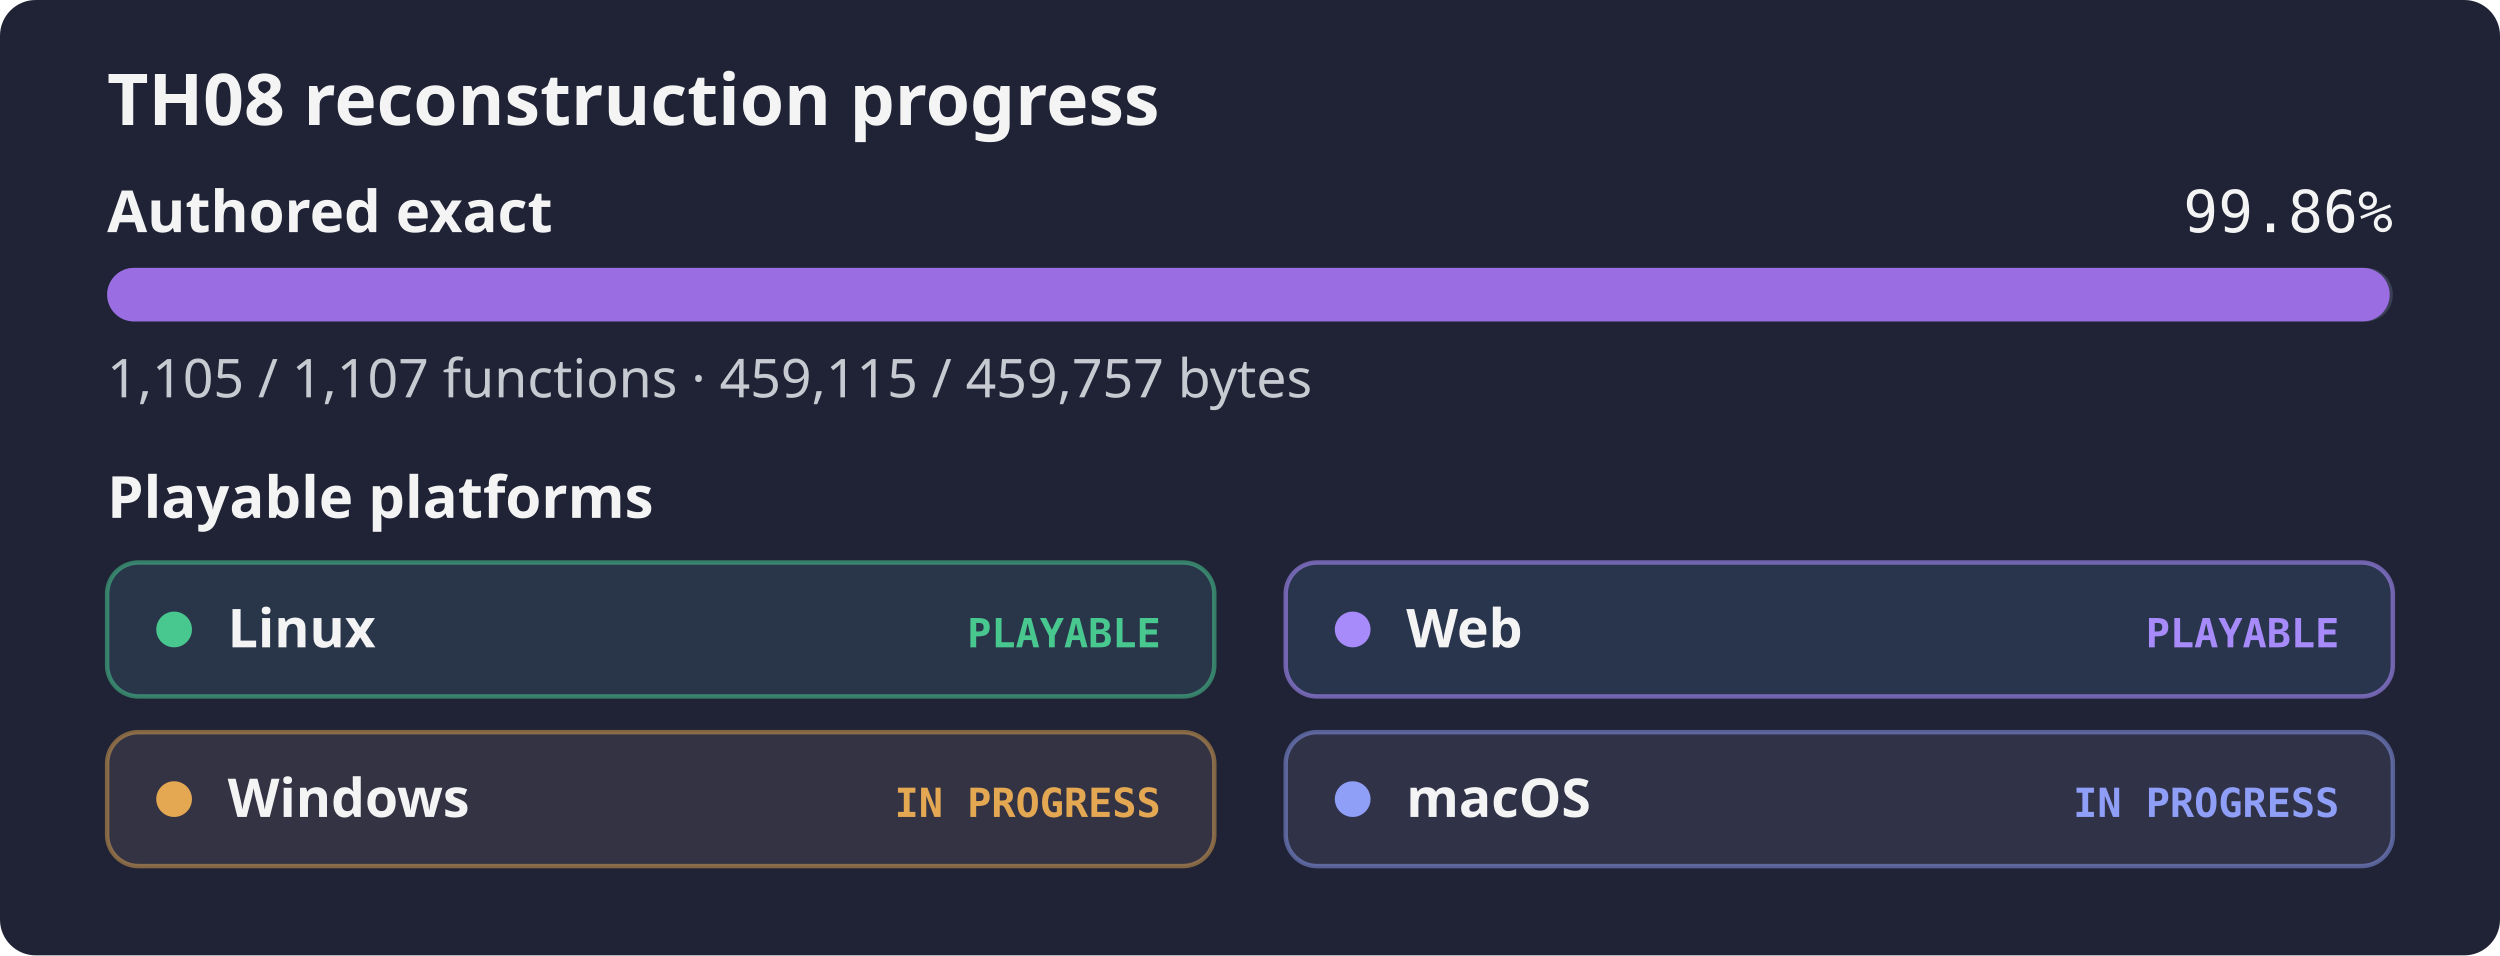
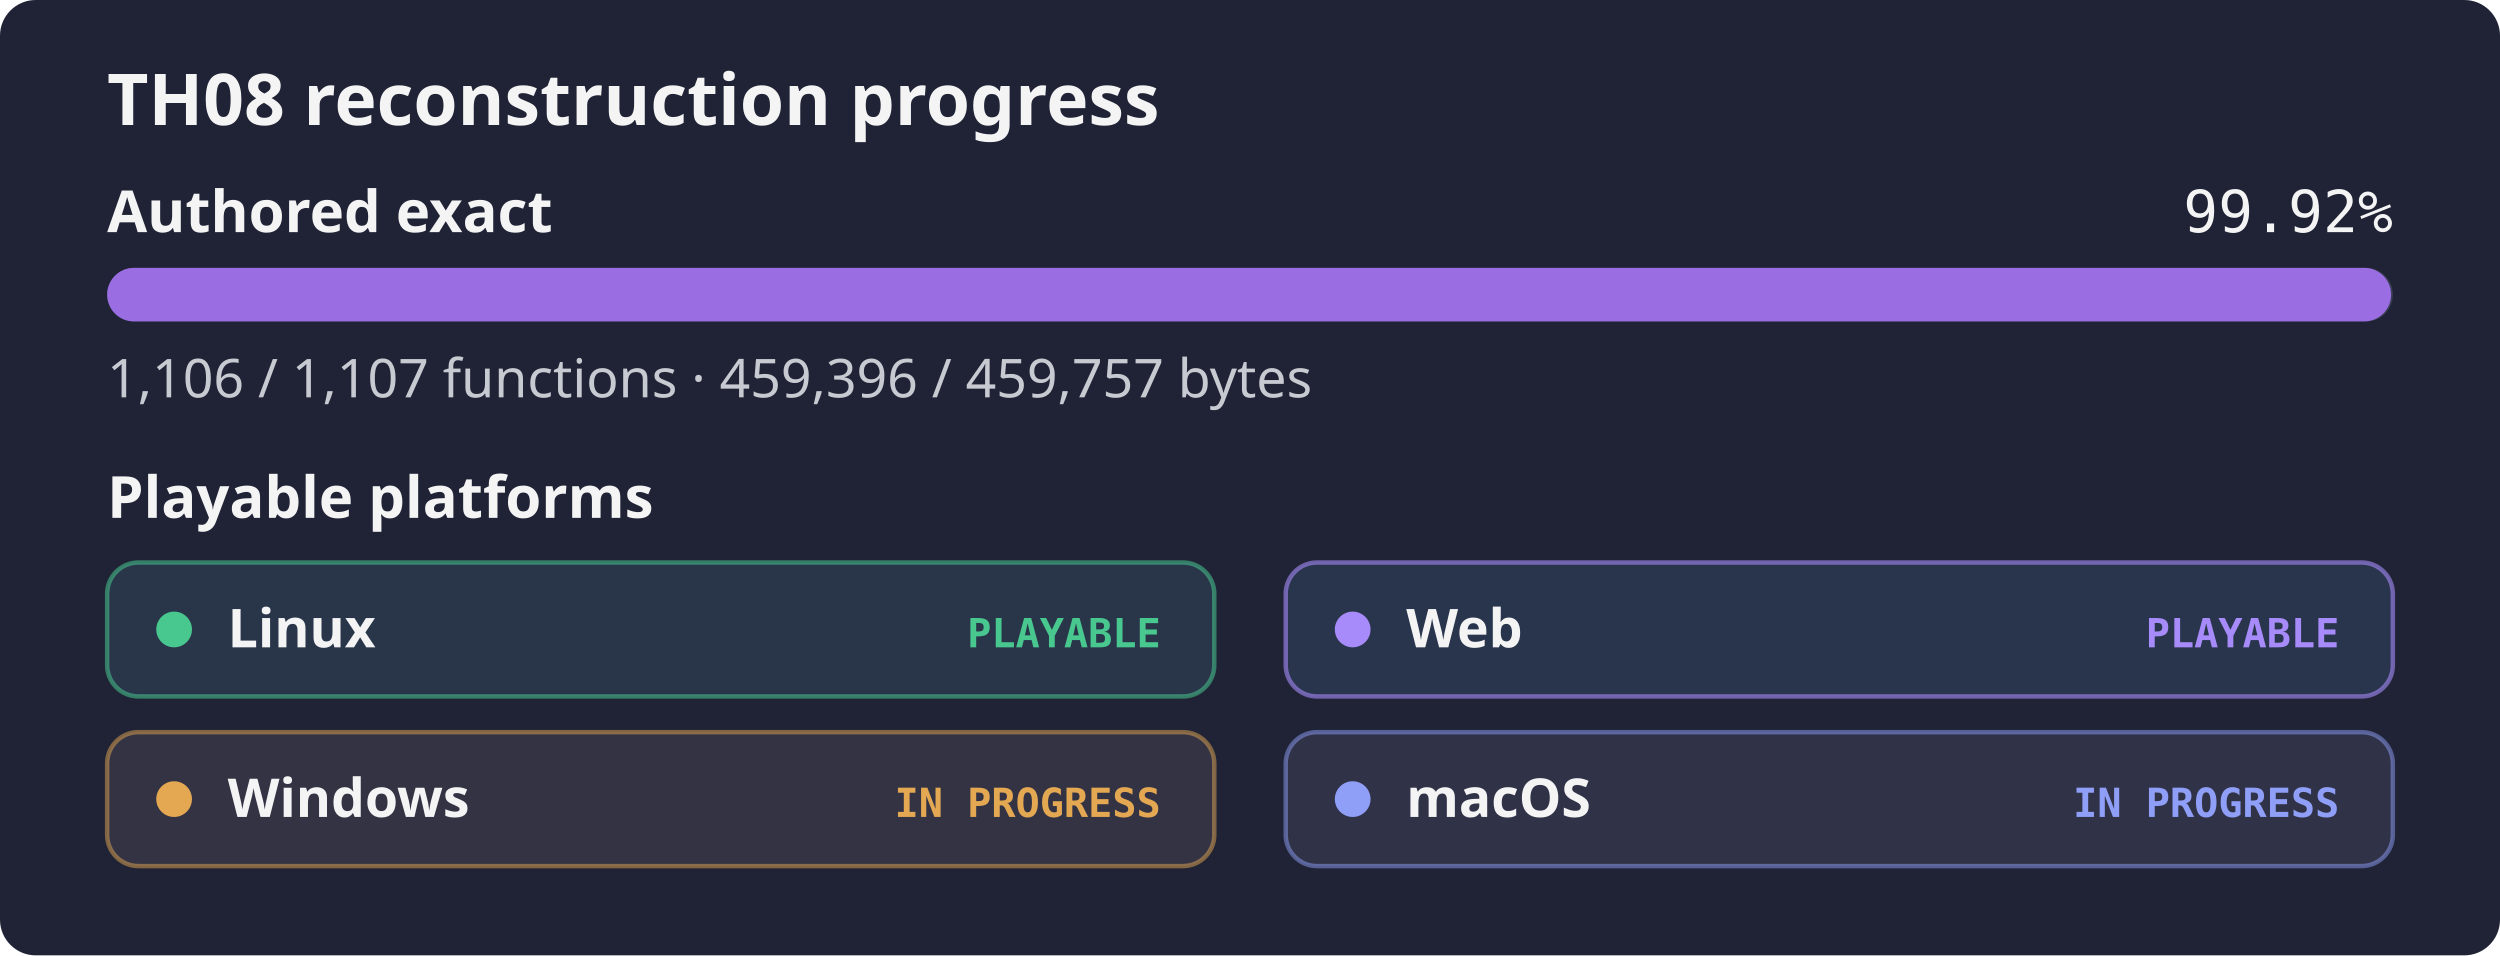
- <svg xmlns="http://www.w3.org/2000/svg" width="560" height="214" role="img" aria-label="TH08 reconstruction progress: authored 99.86% exact bytes; Linux and Web playable; Windows and macOS in progress">
+ <svg xmlns="http://www.w3.org/2000/svg" width="560" height="214" role="img" aria-label="TH08 reconstruction progress: authored 99.92% exact bytes; Linux and Web playable; Windows and macOS in progress">
  <rect width="560" height="214" rx="8" fill="#1f2335" />
  <text x="24" y="28" fill="#f4f4f5" font-family="sans-serif" font-size="16" font-weight="600">TH08 reconstruction progress</text>
  <text x="24" y="52" fill="#f4f4f5" font-family="sans-serif" font-size="13" font-weight="600">Authored exact</text>
-   <text x="536" y="52" fill="#f4f4f5" text-anchor="end" font-family="monospace" font-size="13">99.86%</text>
+   <text x="536" y="52" fill="#f4f4f5" text-anchor="end" font-family="monospace" font-size="13">99.92%</text>
  <rect x="24" y="60" width="512" height="12" rx="6" fill="#3b4058" />
-   <rect x="24" y="60" width="511.29" height="12" rx="6" fill="#9b6de3" />
-   <text x="24" y="89" fill="#c8cad2" font-family="sans-serif" font-size="12">1,105 / 1,107 functions · 459,115 / 459,757 bytes</text>
+   <rect x="24" y="60" width="511.60" height="12" rx="6" fill="#9b6de3" />
+   <text x="24" y="89" fill="#c8cad2" font-family="sans-serif" font-size="12">1,106 / 1,107 functions · 459,396 / 459,757 bytes</text>
  <text x="24" y="116" fill="#f4f4f5" font-family="sans-serif" font-size="13" font-weight="600">Playable platforms</text>
  <rect x="24" y="126" width="248" height="30" rx="7" fill="#29364a" stroke="#48c78e" stroke-opacity="0.55" />
  <circle cx="39" cy="141" r="4" fill="#48c78e" />
  <text x="51" y="145" fill="#f4f4f5" font-family="sans-serif" font-size="12" font-weight="600">Linux</text>
  <text x="260" y="145" fill="#48c78e" text-anchor="end" font-family="monospace" font-size="9" font-weight="700">PLAYABLE</text>
  <rect x="288" y="126" width="248" height="30" rx="7" fill="#29354c" stroke="#a78bfa" stroke-opacity="0.6" />
  <circle cx="303" cy="141" r="4" fill="#a78bfa" />
  <text x="315" y="145" fill="#f4f4f5" font-family="sans-serif" font-size="12" font-weight="600">Web</text>
  <text x="524" y="145" fill="#a78bfa" text-anchor="end" font-family="monospace" font-size="9" font-weight="700">PLAYABLE</text>
  <rect x="24" y="164" width="248" height="30" rx="7" fill="#333344" stroke="#e4a853" stroke-opacity="0.5" />
  <circle cx="39" cy="179" r="4" fill="#e4a853" />
  <text x="51" y="183" fill="#f4f4f5" font-family="sans-serif" font-size="12" font-weight="600">Windows</text>
  <text x="260" y="183" fill="#e4a853" text-anchor="end" font-family="monospace" font-size="9" font-weight="700">IN PROGRESS</text>
  <rect x="288" y="164" width="248" height="30" rx="7" fill="#303248" stroke="#8f9ef7" stroke-opacity="0.5" />
  <circle cx="303" cy="179" r="4" fill="#8f9ef7" />
  <text x="315" y="183" fill="#f4f4f5" font-family="sans-serif" font-size="12" font-weight="600">macOS</text>
  <text x="524" y="183" fill="#8f9ef7" text-anchor="end" font-family="monospace" font-size="9" font-weight="700">IN PROGRESS</text>
</svg>
